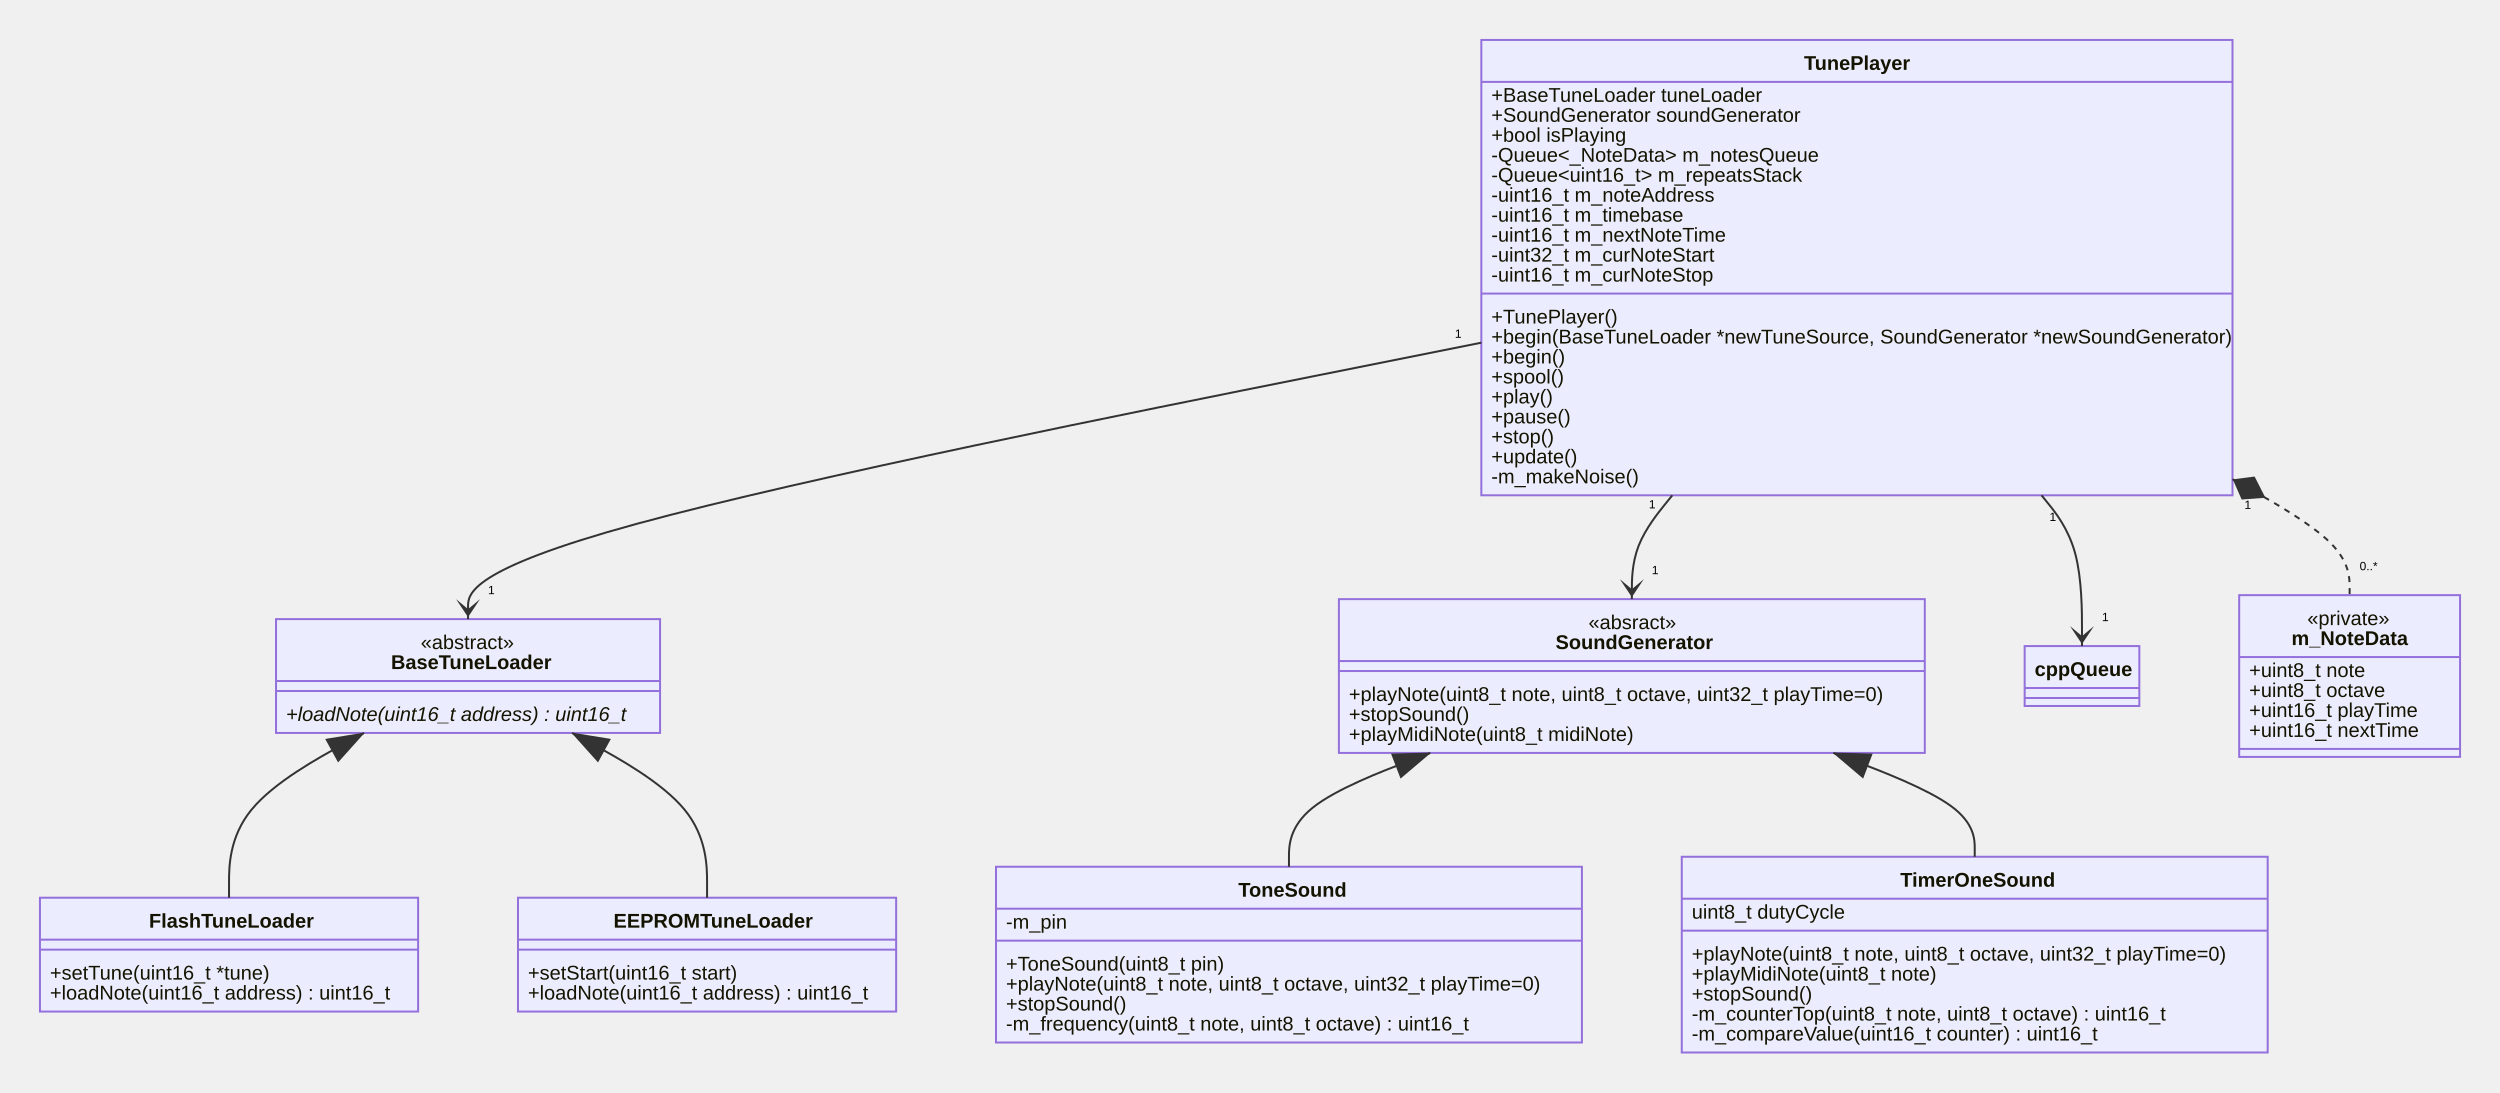
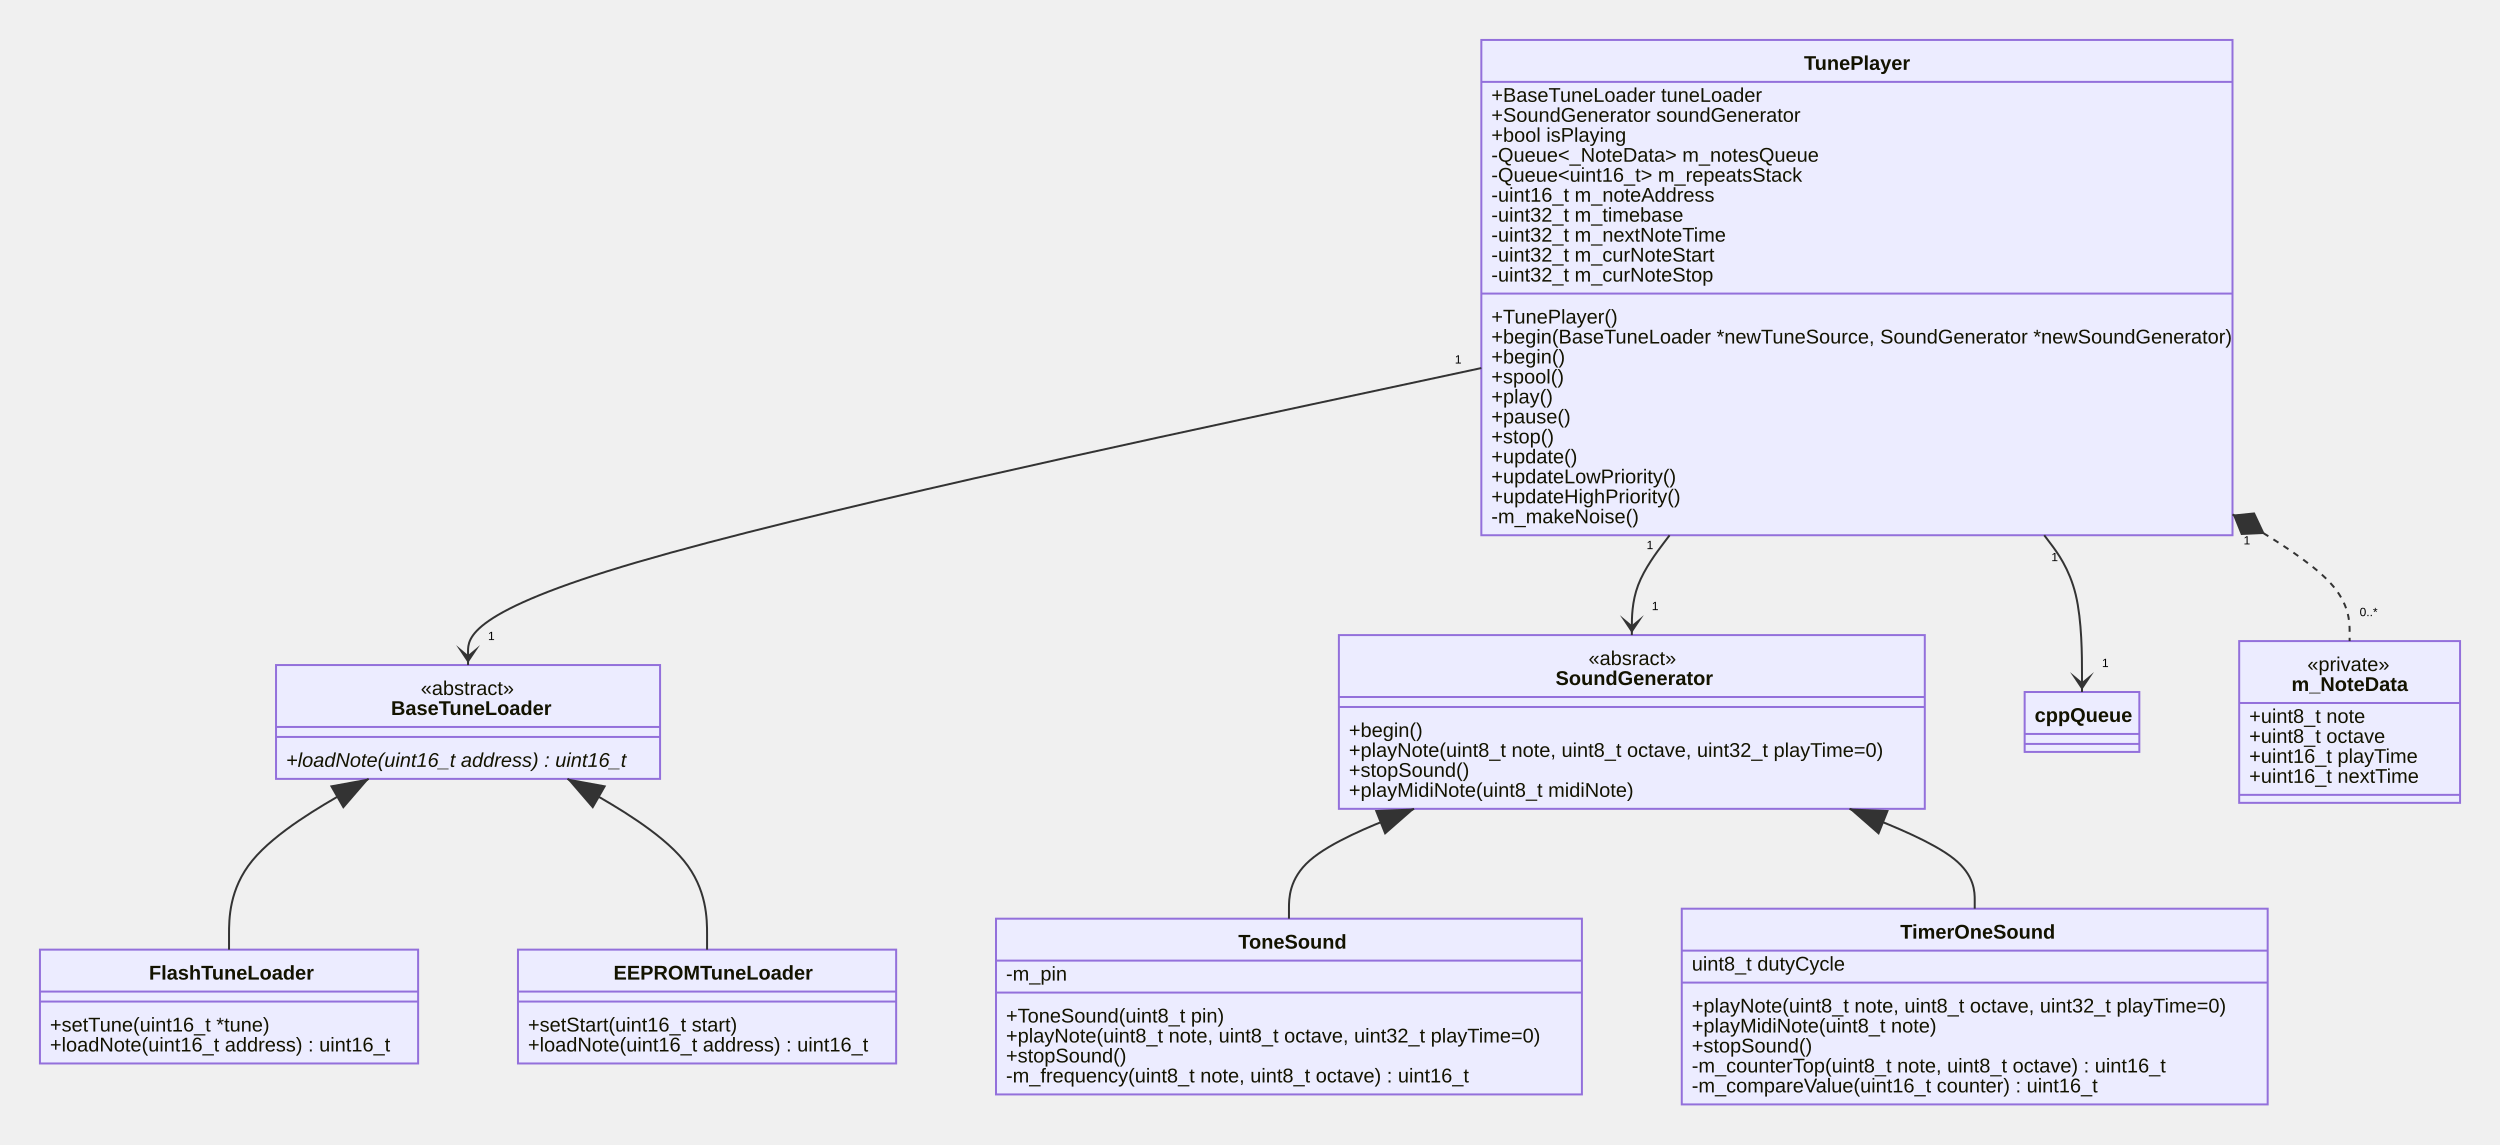
- <svg xmlns="http://www.w3.org/2000/svg" id="mermaid-1624339180768" width="100%" height="547" style="max-width: 1251.797px;" viewBox="-20 -20 1251.797 547">
-   <style>#mermaid-1624339180768{font-family:"trebuchet ms",verdana,arial,sans-serif;font-size:16px;fill:#333;}#mermaid-1624339180768 .error-icon{fill:#552222;}#mermaid-1624339180768 .error-text{fill:#552222;stroke:#552222;}#mermaid-1624339180768 .edge-thickness-normal{stroke-width:2px;}#mermaid-1624339180768 .edge-thickness-thick{stroke-width:3.5px;}#mermaid-1624339180768 .edge-pattern-solid{stroke-dasharray:0;}#mermaid-1624339180768 .edge-pattern-dashed{stroke-dasharray:3;}#mermaid-1624339180768 .edge-pattern-dotted{stroke-dasharray:2;}#mermaid-1624339180768 .marker{fill:#333333;stroke:#333333;}#mermaid-1624339180768 .marker.cross{stroke:#333333;}#mermaid-1624339180768 svg{font-family:"trebuchet ms",verdana,arial,sans-serif;font-size:16px;}#mermaid-1624339180768 g.classGroup text{fill:#9370DB;fill:#131300;stroke:none;font-family:"trebuchet ms",verdana,arial,sans-serif;font-size:10px;}#mermaid-1624339180768 g.classGroup text .title{font-weight:bolder;}#mermaid-1624339180768 .classTitle{font-weight:bolder;}#mermaid-1624339180768 .node rect,#mermaid-1624339180768 .node circle,#mermaid-1624339180768 .node ellipse,#mermaid-1624339180768 .node polygon,#mermaid-1624339180768 .node path{fill:#ECECFF;stroke:#9370DB;stroke-width:1px;}#mermaid-1624339180768 .divider{stroke:#9370DB;stroke:1;}#mermaid-1624339180768 g.clickable{cursor:pointer;}#mermaid-1624339180768 g.classGroup rect{fill:#ECECFF;stroke:#9370DB;}#mermaid-1624339180768 g.classGroup line{stroke:#9370DB;stroke-width:1;}#mermaid-1624339180768 .classLabel .box{stroke:none;stroke-width:0;fill:#ECECFF;opacity:0.5;}#mermaid-1624339180768 .classLabel .label{fill:#9370DB;font-size:10px;}#mermaid-1624339180768 .relation{stroke:#333333;stroke-width:1;fill:none;}#mermaid-1624339180768 .dashed-line{stroke-dasharray:3;}#mermaid-1624339180768 #compositionStart,#mermaid-1624339180768 .composition{fill:#333333 !important;stroke:#333333 !important;stroke-width:1;}#mermaid-1624339180768 #compositionEnd,#mermaid-1624339180768 .composition{fill:#333333 !important;stroke:#333333 !important;stroke-width:1;}#mermaid-1624339180768 #dependencyStart,#mermaid-1624339180768 .dependency{fill:#333333 !important;stroke:#333333 !important;stroke-width:1;}#mermaid-1624339180768 #dependencyStart,#mermaid-1624339180768 .dependency{fill:#333333 !important;stroke:#333333 !important;stroke-width:1;}#mermaid-1624339180768 #extensionStart,#mermaid-1624339180768 .extension{fill:#333333 !important;stroke:#333333 !important;stroke-width:1;}#mermaid-1624339180768 #extensionEnd,#mermaid-1624339180768 .extension{fill:#333333 !important;stroke:#333333 !important;stroke-width:1;}#mermaid-1624339180768 #aggregationStart,#mermaid-1624339180768 .aggregation{fill:#ECECFF !important;stroke:#333333 !important;stroke-width:1;}#mermaid-1624339180768 #aggregationEnd,#mermaid-1624339180768 .aggregation{fill:#ECECFF !important;stroke:#333333 !important;stroke-width:1;}#mermaid-1624339180768 .edgeTerminals{font-size:11px;}#mermaid-1624339180768:root{--mermaid-font-family:"trebuchet ms",verdana,arial,sans-serif;}</style>
+ <svg xmlns="http://www.w3.org/2000/svg" id="mermaid-1624871623785" width="100%" height="573" style="max-width: 1251.797px;" viewBox="-20 -20 1251.797 573">
+   <style>#mermaid-1624871623785{font-family:"trebuchet ms",verdana,arial,sans-serif;font-size:16px;fill:#333;}#mermaid-1624871623785 .error-icon{fill:#552222;}#mermaid-1624871623785 .error-text{fill:#552222;stroke:#552222;}#mermaid-1624871623785 .edge-thickness-normal{stroke-width:2px;}#mermaid-1624871623785 .edge-thickness-thick{stroke-width:3.5px;}#mermaid-1624871623785 .edge-pattern-solid{stroke-dasharray:0;}#mermaid-1624871623785 .edge-pattern-dashed{stroke-dasharray:3;}#mermaid-1624871623785 .edge-pattern-dotted{stroke-dasharray:2;}#mermaid-1624871623785 .marker{fill:#333333;stroke:#333333;}#mermaid-1624871623785 .marker.cross{stroke:#333333;}#mermaid-1624871623785 svg{font-family:"trebuchet ms",verdana,arial,sans-serif;font-size:16px;}#mermaid-1624871623785 g.classGroup text{fill:#9370DB;fill:#131300;stroke:none;font-family:"trebuchet ms",verdana,arial,sans-serif;font-size:10px;}#mermaid-1624871623785 g.classGroup text .title{font-weight:bolder;}#mermaid-1624871623785 .classTitle{font-weight:bolder;}#mermaid-1624871623785 .node rect,#mermaid-1624871623785 .node circle,#mermaid-1624871623785 .node ellipse,#mermaid-1624871623785 .node polygon,#mermaid-1624871623785 .node path{fill:#ECECFF;stroke:#9370DB;stroke-width:1px;}#mermaid-1624871623785 .divider{stroke:#9370DB;stroke:1;}#mermaid-1624871623785 g.clickable{cursor:pointer;}#mermaid-1624871623785 g.classGroup rect{fill:#ECECFF;stroke:#9370DB;}#mermaid-1624871623785 g.classGroup line{stroke:#9370DB;stroke-width:1;}#mermaid-1624871623785 .classLabel .box{stroke:none;stroke-width:0;fill:#ECECFF;opacity:0.5;}#mermaid-1624871623785 .classLabel .label{fill:#9370DB;font-size:10px;}#mermaid-1624871623785 .relation{stroke:#333333;stroke-width:1;fill:none;}#mermaid-1624871623785 .dashed-line{stroke-dasharray:3;}#mermaid-1624871623785 #compositionStart,#mermaid-1624871623785 .composition{fill:#333333 !important;stroke:#333333 !important;stroke-width:1;}#mermaid-1624871623785 #compositionEnd,#mermaid-1624871623785 .composition{fill:#333333 !important;stroke:#333333 !important;stroke-width:1;}#mermaid-1624871623785 #dependencyStart,#mermaid-1624871623785 .dependency{fill:#333333 !important;stroke:#333333 !important;stroke-width:1;}#mermaid-1624871623785 #dependencyStart,#mermaid-1624871623785 .dependency{fill:#333333 !important;stroke:#333333 !important;stroke-width:1;}#mermaid-1624871623785 #extensionStart,#mermaid-1624871623785 .extension{fill:#333333 !important;stroke:#333333 !important;stroke-width:1;}#mermaid-1624871623785 #extensionEnd,#mermaid-1624871623785 .extension{fill:#333333 !important;stroke:#333333 !important;stroke-width:1;}#mermaid-1624871623785 #aggregationStart,#mermaid-1624871623785 .aggregation{fill:#ECECFF !important;stroke:#333333 !important;stroke-width:1;}#mermaid-1624871623785 #aggregationEnd,#mermaid-1624871623785 .aggregation{fill:#ECECFF !important;stroke:#333333 !important;stroke-width:1;}#mermaid-1624871623785 .edgeTerminals{font-size:11px;}#mermaid-1624871623785:root{--mermaid-font-family:"trebuchet ms",verdana,arial,sans-serif;}</style>
  <g />
  <defs>
    <marker id="extensionStart" class="extension" refX="0" refY="7" markerWidth="190" markerHeight="240" orient="auto">
      <path d="M 1,7 L18,13 V 1 Z" />
    </marker>
  </defs>
  <defs>
    <marker id="extensionEnd" refX="19" refY="7" markerWidth="20" markerHeight="28" orient="auto">
      <path d="M 1,1 V 13 L18,7 Z" />
    </marker>
  </defs>
  <defs>
    <marker id="compositionStart" class="extension" refX="0" refY="7" markerWidth="190" markerHeight="240" orient="auto">
      <path d="M 18,7 L9,13 L1,7 L9,1 Z" />
    </marker>
  </defs>
  <defs>
    <marker id="compositionEnd" refX="19" refY="7" markerWidth="20" markerHeight="28" orient="auto">
      <path d="M 18,7 L9,13 L1,7 L9,1 Z" />
    </marker>
  </defs>
  <defs>
    <marker id="aggregationStart" class="extension" refX="0" refY="7" markerWidth="190" markerHeight="240" orient="auto">
      <path d="M 18,7 L9,13 L1,7 L9,1 Z" />
    </marker>
  </defs>
  <defs>
    <marker id="aggregationEnd" refX="19" refY="7" markerWidth="20" markerHeight="28" orient="auto">
      <path d="M 18,7 L9,13 L1,7 L9,1 Z" />
    </marker>
  </defs>
  <defs>
    <marker id="dependencyStart" class="extension" refX="0" refY="7" markerWidth="190" markerHeight="240" orient="auto">
      <path d="M 5,7 L9,13 L1,7 L9,1 Z" />
    </marker>
  </defs>
  <defs>
    <marker id="dependencyEnd" refX="19" refY="7" markerWidth="20" markerHeight="28" orient="auto">
      <path d="M 18,7 L9,13 L14,7 L9,1 Z" />
    </marker>
  </defs>
-   <g id="classid-BaseTuneLoader-0" class="classGroup" transform="translate(118.2109,290 )">
+   <g id="classid-BaseTuneLoader-0" class="classGroup" transform="translate(118.2109,313 )">
    <rect x="0" y="0" width="192.297" height="57" class=" " />
    <text y="15" x="0">
      <tspan x="72.453">«abstract»</tspan>
      <tspan class="title" dy="10" x="57.555">BaseTuneLoader</tspan>
    </text>
    <line x1="0" y1="31" y2="31" x2="192.297" />
    <text x="5" y="41" fill="white" class="classText" />
    <line x1="0" y1="36" y2="36" x2="192.297" />
    <text x="5" y="51" fill="white" class="classText">
      <tspan x="5" style="font-style:italic;">+loadNote(uint16_t address) : uint16_t</tspan>
    </text>
  </g>
-   <g id="classid-FlashTuneLoader-1" class="classGroup" transform="translate(0,429.5 )">
+   <g id="classid-FlashTuneLoader-1" class="classGroup" transform="translate(0,455.5 )">
    <rect x="0" y="0" width="189.359" height="57" class=" " />
    <text y="15" x="0">
      <tspan class="title" x="54.586">FlashTuneLoader</tspan>
    </text>
    <line x1="0" y1="21" y2="21" x2="189.359" />
    <text x="5" y="31" fill="white" class="classText" />
    <line x1="0" y1="26" y2="26" x2="189.359" />
    <text x="5" y="41" fill="white" class="classText">
      <tspan x="5">+setTune(uint16_t *tune)</tspan>
      <tspan x="5" dy="10">+loadNote(uint16_t address) : uint16_t</tspan>
    </text>
  </g>
-   <g id="classid-EEPROMTuneLoader-2" class="classGroup" transform="translate(239.3594,429.5 )">
+   <g id="classid-EEPROMTuneLoader-2" class="classGroup" transform="translate(239.3594,455.5 )">
    <rect x="0" y="0" width="189.359" height="57" class=" " />
    <text y="15" x="0">
      <tspan class="title" x="47.836">EEPROMTuneLoader</tspan>
    </text>
    <line x1="0" y1="21" y2="21" x2="189.359" />
    <text x="5" y="31" fill="white" class="classText" />
    <line x1="0" y1="26" y2="26" x2="189.359" />
    <text x="5" y="41" fill="white" class="classText">
      <tspan x="5">+setStart(uint16_t start)</tspan>
      <tspan x="5" dy="10">+loadNote(uint16_t address) : uint16_t</tspan>
    </text>
  </g>
-   <g id="classid-SoundGenerator-3" class="classGroup" transform="translate(650.4062,280 )">
-     <rect x="0" y="0" width="293.375" height="77" class=" " />
+   <g id="classid-SoundGenerator-3" class="classGroup" transform="translate(650.4062,298 )">
+     <rect x="0" y="0" width="293.375" height="87" class=" " />
    <text y="15" x="0">
      <tspan x="124.977">«absract»</tspan>
      <tspan class="title" dy="10" x="108.477">SoundGenerator</tspan>
    </text>
    <line x1="0" y1="31" y2="31" x2="293.375" />
    <text x="5" y="41" fill="white" class="classText" />
    <line x1="0" y1="36" y2="36" x2="293.375" />
    <text x="5" y="51" fill="white" class="classText">
-       <tspan x="5">+playNote(uint8_t note, uint8_t octave, uint32_t playTime=0)</tspan>
+       <tspan x="5">+begin()</tspan>
+       <tspan x="5" dy="10">+playNote(uint8_t note, uint8_t octave, uint32_t playTime=0)</tspan>
      <tspan x="5" dy="10">+stopSound()</tspan>
      <tspan x="5" dy="10">+playMidiNote(uint8_t midiNote)</tspan>
    </text>
  </g>
-   <g id="classid-ToneSound-4" class="classGroup" transform="translate(478.7188,414 )">
+   <g id="classid-ToneSound-4" class="classGroup" transform="translate(478.7188,440 )">
    <rect x="0" y="0" width="293.375" height="88" class=" " />
    <text y="15" x="0">
      <tspan class="title" x="121.32">ToneSound</tspan>
    </text>
    <line x1="0" y1="21" y2="21" x2="293.375" />
    <text x="5" y="31" fill="white" class="classText">
      <tspan x="5">-m_pin</tspan>
    </text>
    <line x1="0" y1="37" y2="37" x2="293.375" />
    <text x="5" y="52" fill="white" class="classText">
      <tspan x="5">+ToneSound(uint8_t pin)</tspan>
      <tspan x="5" dy="10">+playNote(uint8_t note, uint8_t octave, uint32_t playTime=0)</tspan>
      <tspan x="5" dy="10">+stopSound()</tspan>
      <tspan x="5" dy="10">-m_frequency(uint8_t note, uint8_t octave) : uint16_t</tspan>
    </text>
  </g>
-   <g id="classid-TimerOneSound-5" class="classGroup" transform="translate(822.0938,409 )">
+   <g id="classid-TimerOneSound-5" class="classGroup" transform="translate(822.0938,435 )">
    <rect x="0" y="0" width="293.375" height="98" class=" " />
    <text y="15" x="0">
      <tspan class="title" x="109.383">TimerOneSound</tspan>
    </text>
    <line x1="0" y1="21" y2="21" x2="293.375" />
    <text x="5" y="31" fill="white" class="classText">
      <tspan x="5">uint8_t dutyCycle</tspan>
    </text>
    <line x1="0" y1="37" y2="37" x2="293.375" />
    <text x="5" y="52" fill="white" class="classText">
      <tspan x="5">+playNote(uint8_t note, uint8_t octave, uint32_t playTime=0)</tspan>
      <tspan x="5" dy="10">+playMidiNote(uint8_t note)</tspan>
      <tspan x="5" dy="10">+stopSound()</tspan>
      <tspan x="5" dy="10">-m_counterTop(uint8_t note, uint8_t octave) : uint16_t</tspan>
      <tspan x="5" dy="10">-m_compareValue(uint16_t counter) : uint16_t</tspan>
    </text>
  </g>
  <g id="classid-TunePlayer-6" class="classGroup" transform="translate(721.7305,0 )">
-     <rect x="0" y="0" width="376.125" height="228" class=" " />
+     <rect x="0" y="0" width="376.125" height="248" class=" " />
    <text y="15" x="0">
      <tspan class="title" x="161.555">TunePlayer</tspan>
    </text>
    <line x1="0" y1="21" y2="21" x2="376.125" />
    <text x="5" y="31" fill="white" class="classText">
      <tspan x="5">+BaseTuneLoader tuneLoader</tspan>
      <tspan x="5" dy="10">+SoundGenerator soundGenerator</tspan>
      <tspan x="5" dy="10">+bool isPlaying</tspan>
      <tspan x="5" dy="10">-Queue&lt;_NoteData&gt; m_notesQueue</tspan>
      <tspan x="5" dy="10">-Queue&lt;uint16_t&gt; m_repeatsStack</tspan>
      <tspan x="5" dy="10">-uint16_t m_noteAddress</tspan>
-       <tspan x="5" dy="10">-uint16_t m_timebase</tspan>
-       <tspan x="5" dy="10">-uint16_t m_nextNoteTime</tspan>
+       <tspan x="5" dy="10">-uint32_t m_timebase</tspan>
+       <tspan x="5" dy="10">-uint32_t m_nextNoteTime</tspan>
      <tspan x="5" dy="10">-uint32_t m_curNoteStart</tspan>
-       <tspan x="5" dy="10">-uint16_t m_curNoteStop</tspan>
+       <tspan x="5" dy="10">-uint32_t m_curNoteStop</tspan>
    </text>
    <line x1="0" y1="127" y2="127" x2="376.125" />
    <text x="5" y="142" fill="white" class="classText">
      <tspan x="5">+TunePlayer()</tspan>
      <tspan x="5" dy="10">+begin(BaseTuneLoader *newTuneSource, SoundGenerator *newSoundGenerator)</tspan>
      <tspan x="5" dy="10">+begin()</tspan>
      <tspan x="5" dy="10">+spool()</tspan>
      <tspan x="5" dy="10">+play()</tspan>
      <tspan x="5" dy="10">+pause()</tspan>
      <tspan x="5" dy="10">+stop()</tspan>
      <tspan x="5" dy="10">+update()</tspan>
+       <tspan x="5" dy="10">+updateLowPriority()</tspan>
+       <tspan x="5" dy="10">+updateHighPriority()</tspan>
      <tspan x="5" dy="10">-m_makeNoise()</tspan>
    </text>
  </g>
-   <g id="classid-cppQueue-7" class="classGroup" transform="translate(993.7812,303.5 )">
+   <g id="classid-cppQueue-7" class="classGroup" transform="translate(993.7812,326.5 )">
    <rect x="0" y="0" width="57.422" height="30" class=" " />
    <text y="15" x="0">
      <tspan class="title" x="5">cppQueue</tspan>
    </text>
    <line x1="0" y1="21" y2="21" x2="57.422" />
    <text x="5" y="31" fill="white" class="classText" />
    <line x1="0" y1="26" y2="26" x2="57.422" />
    <text x="5" y="41" fill="white" class="classText" />
  </g>
-   <g id="classid-m_NoteData-8" class="classGroup" transform="translate(1101.203,278 )">
+   <g id="classid-m_NoteData-8" class="classGroup" transform="translate(1101.203,301 )">
    <rect x="0" y="0" width="110.594" height="81" class=" " />
    <text y="15" x="0">
      <tspan x="34.109">«private»</tspan>
      <tspan class="title" dy="10" x="26.18">m_NoteData</tspan>
    </text>
    <line x1="0" y1="31" y2="31" x2="110.594" />
    <text x="5" y="41" fill="white" class="classText">
      <tspan x="5">+uint8_t note</tspan>
      <tspan x="5" dy="10">+uint8_t octave</tspan>
      <tspan x="5" dy="10">+uint16_t playTime</tspan>
      <tspan x="5" dy="10">+uint16_t nextTime</tspan>
    </text>
    <line x1="0" y1="77" y2="77" x2="110.594" />
    <text x="5" y="92" fill="white" class="classText" />
  </g>
-   <path d="M162.285,347L151.017,353.167C139.75,359.333,117.215,371.667,105.947,385.417C94.68,399.167,94.68,414.333,94.68,421.917L94.68,429.5" id="edge0" class="relation" marker-start="url(#extensionStart)" />
-   <path d="M266.434,347L277.701,353.167C288.969,359.333,311.504,371.667,322.772,385.417C334.039,399.167,334.039,414.333,334.039,421.917L334.039,429.5" id="edge1" class="relation" marker-start="url(#extensionStart)" />
-   <path d="M696.178,357L684.383,361.5C672.588,366,648.997,375,637.202,384.5C625.406,394,625.406,404,625.406,409L625.406,414" id="edge2" class="relation" marker-start="url(#extensionStart)" />
-   <path d="M898.009,357L909.805,361.5C921.6,366,945.191,375,956.986,383.667C968.781,392.333,968.781,400.667,968.781,404.833L968.781,409" id="edge3" class="relation" marker-start="url(#extensionStart)" />
-   <path d="M721.73,151.589L637.169,168.491C552.607,185.393,383.483,219.196,298.921,242.265C214.359,265.333,214.359,277.667,214.359,283.833L214.359,290" id="edge4" class="relation" marker-end="url(#dependencyEnd)" />
-   <g class="cardinality">
-     <text class="type1" x="708.493" y="149.136" fill="black" font-size="6">1</text>
-   </g>
-   <g class="cardinality">
-     <text class="type2" x="224.359" y="277.5" fill="black" font-size="6">1</text>
-   </g>
-   <path d="M817.363,228L813.985,232.167C810.607,236.333,803.85,244.667,800.472,253.333C797.094,262,797.094,271,797.094,275.5L797.094,280" id="edge5" class="relation" marker-end="url(#dependencyEnd)" />
-   <g class="cardinality">
-     <text class="type1" x="805.607" y="234.561" fill="black" font-size="6">1</text>
-   </g>
-   <g class="cardinality">
-     <text class="type2" x="807.094" y="267.5" fill="black" font-size="6">1</text>
-   </g>
-   <path d="M1002.223,228L1005.601,232.167C1008.979,236.333,1015.736,244.667,1019.114,257.25C1022.492,269.833,1022.492,286.667,1022.492,295.083L1022.492,303.5" id="edge6" class="relation" marker-end="url(#dependencyEnd)" />
-   <g class="cardinality">
-     <text class="type1" x="1006.211" y="240.859" fill="black" font-size="6">1</text>
-   </g>
-   <g class="cardinality">
-     <text class="type2" x="1032.492" y="291" fill="black" font-size="6">1</text>
-   </g>
-   <path d="M1097.855,219.958L1107.63,225.465C1117.404,230.972,1136.952,241.986,1146.726,251.66C1156.5,261.333,1156.5,269.667,1156.5,273.833L1156.5,278" id="edge7" class="relation dashed-line" marker-start="url(#compositionStart)" />
-   <g class="cardinality">
-     <text class="type1" x="1103.837" y="234.807" fill="black" font-size="6">1</text>
-   </g>
-   <g class="cardinality">
-     <text class="type2" x="1161.5" y="265.5" fill="black" font-size="6">0..*</text>
+   <path d="M164.566,370L152.918,376.667C141.27,383.333,117.975,396.667,106.327,410.917C94.68,425.167,94.68,440.333,94.68,447.917L94.68,455.5" id="edge0" class="relation" marker-start="url(#extensionStart)" />
+   <path d="M264.153,370L275.801,376.667C287.448,383.333,310.744,396.667,322.391,410.917C334.039,425.167,334.039,440.333,334.039,447.917L334.039,455.5" id="edge1" class="relation" marker-start="url(#extensionStart)" />
+   <path d="M688.066,385L677.623,389.167C667.179,393.333,646.293,401.667,635.85,410.833C625.406,420,625.406,430,625.406,435L625.406,440" id="edge2" class="relation" marker-start="url(#extensionStart)" />
+   <path d="M906.122,385L916.565,389.167C927.008,393.333,947.895,401.667,958.338,410C968.781,418.333,968.781,426.667,968.781,430.833L968.781,435" id="edge3" class="relation" marker-start="url(#extensionStart)" />
+   <path d="M721.73,164.293L637.169,182.411C552.607,200.529,383.483,236.764,298.921,261.549C214.359,286.333,214.359,299.667,214.359,306.333L214.359,313" id="edge4" class="relation" marker-end="url(#dependencyEnd)" />
+   <g class="cardinality">
+     <text class="type1" x="708.46" y="162.023" fill="black" font-size="6">1</text>
+   </g>
+   <g class="cardinality">
+     <text class="type2" x="224.359" y="300.5" fill="black" font-size="6">1</text>
+   </g>
+   <path d="M816.003,248L812.851,252.167C809.7,256.333,803.397,264.667,800.245,273C797.094,281.333,797.094,289.667,797.094,293.833L797.094,298" id="edge5" class="relation" marker-end="url(#dependencyEnd)" />
+   <g class="cardinality">
+     <text class="type1" x="804.475" y="254.953" fill="black" font-size="6">1</text>
+   </g>
+   <g class="cardinality">
+     <text class="type2" x="807.094" y="285.5" fill="black" font-size="6">1</text>
+   </g>
+   <path d="M1003.583,248L1006.734,252.167C1009.886,256.333,1016.189,264.667,1019.341,277.75C1022.492,290.833,1022.492,308.667,1022.492,317.583L1022.492,326.5" id="edge6" class="relation" marker-end="url(#dependencyEnd)" />
+   <g class="cardinality">
+     <text class="type1" x="1007.136" y="260.986" fill="black" font-size="6">1</text>
+   </g>
+   <g class="cardinality">
+     <text class="type2" x="1032.492" y="314" fill="black" font-size="6">1</text>
+   </g>
+   <path d="M1097.855,237.581L1107.63,243.484C1117.404,249.388,1136.952,261.194,1146.726,271.764C1156.5,282.333,1156.5,291.667,1156.5,296.333L1156.5,301" id="edge7" class="relation dashed-line" marker-start="url(#compositionStart)" />
+   <g class="cardinality">
+     <text class="type1" x="1103.386" y="252.604" fill="black" font-size="6">1</text>
+   </g>
+   <g class="cardinality">
+     <text class="type2" x="1161.5" y="288.5" fill="black" font-size="6">0..*</text>
  </g>
</svg>
